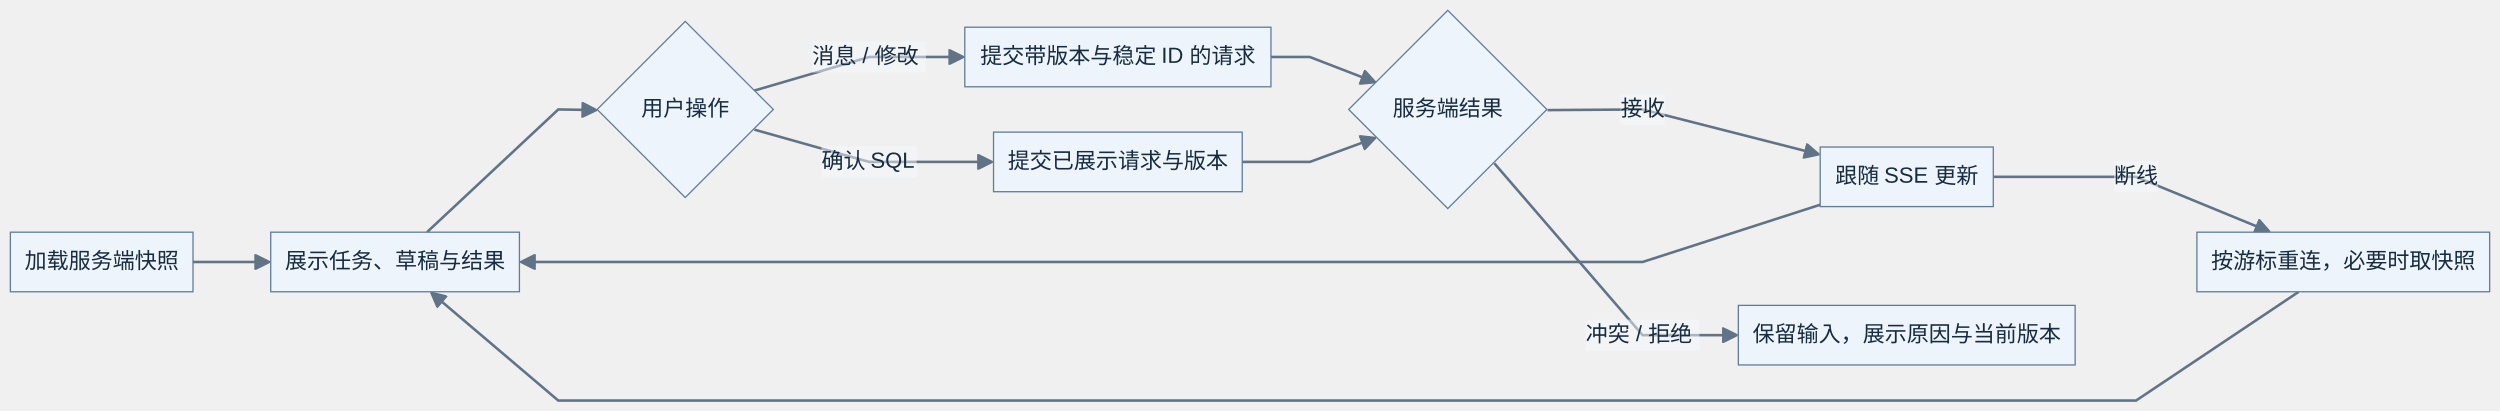
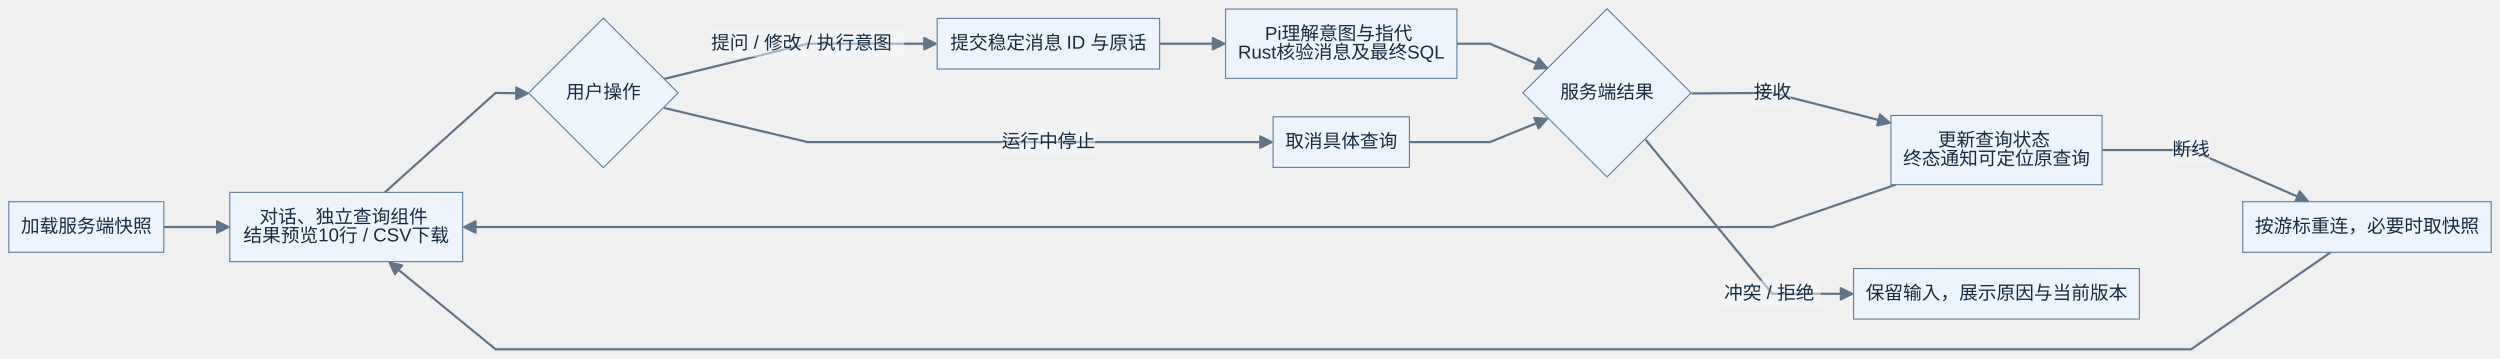
- <svg xmlns="http://www.w3.org/2000/svg" aria-roledescription="flowchart-v2" role="graphics-document document" viewBox="-8 -8 1930.016 317.25" height="317.25" width="1930.016" id="diagramF12">
+ <svg xmlns="http://www.w3.org/2000/svg" aria-roledescription="flowchart-v2" role="graphics-document document" viewBox="-8 -8 2274.094 325.75" height="325.75" width="2274.094" id="diagramF12">
  <style>#diagramF12{font-family:PingFang SC,Microsoft YaHei,Arial,sans-serif;font-size:17px;fill:#172c40;}#diagramF12 .error-icon{fill:#ffffff;}#diagramF12 .error-text{fill:#000000;stroke:#000000;}#diagramF12 .edge-thickness-normal{stroke-width:2px;}#diagramF12 .edge-thickness-thick{stroke-width:3.5px;}#diagramF12 .edge-pattern-solid{stroke-dasharray:0;}#diagramF12 .edge-pattern-dashed{stroke-dasharray:3;}#diagramF12 .edge-pattern-dotted{stroke-dasharray:2;}#diagramF12 .marker{fill:#617387;stroke:#617387;}#diagramF12 .marker.cross{stroke:#617387;}#diagramF12 svg{font-family:PingFang SC,Microsoft YaHei,Arial,sans-serif;font-size:17px;}#diagramF12 .label{font-family:PingFang SC,Microsoft YaHei,Arial,sans-serif;color:#172c40;}#diagramF12 .cluster-label text{fill:#000000;}#diagramF12 .cluster-label span,#diagramF12 p{color:#000000;}#diagramF12 .label text,#diagramF12 span,#diagramF12 p{fill:#172c40;color:#172c40;}#diagramF12 .node rect,#diagramF12 .node circle,#diagramF12 .node ellipse,#diagramF12 .node polygon,#diagramF12 .node path{fill:#eef4fb;stroke:#607c99;stroke-width:1px;}#diagramF12 .flowchart-label text{text-anchor:middle;}#diagramF12 .node .katex path{fill:#000;stroke:#000;stroke-width:1px;}#diagramF12 .node .label{text-align:center;}#diagramF12 .node.clickable{cursor:pointer;}#diagramF12 .arrowheadPath{fill:#0b0b0b;}#diagramF12 .edgePath .path{stroke:#617387;stroke-width:2.0px;}#diagramF12 .flowchart-link{stroke:#617387;fill:none;}#diagramF12 .edgeLabel{background-color:#f5f8fb;text-align:center;}#diagramF12 .edgeLabel rect{opacity:0.5;background-color:#f5f8fb;fill:#f5f8fb;}#diagramF12 .labelBkg{background-color:rgba(245, 248, 251, 0.5);}#diagramF12 .cluster rect{fill:#f7f9fc;stroke:#bccbd9;stroke-width:1px;}#diagramF12 .cluster text{fill:#000000;}#diagramF12 .cluster span,#diagramF12 p{color:#000000;}#diagramF12 div.mermaidTooltip{position:absolute;text-align:center;max-width:200px;padding:2px;font-family:PingFang SC,Microsoft YaHei,Arial,sans-serif;font-size:12px;background:#ffffff;border:1px solid hsl(0, 0%, 90%);border-radius:2px;pointer-events:none;z-index:100;}#diagramF12 .flowchartTitleText{text-anchor:middle;font-size:18px;fill:#172c40;}#diagramF12 :root{--mermaid-font-family:PingFang SC,Microsoft YaHei,Arial,sans-serif;}</style>
  <g>
    <marker orient="auto" markerHeight="12" markerWidth="12" markerUnits="userSpaceOnUse" refY="5" refX="6" viewBox="0 0 10 10" class="marker flowchart" id="diagramF12_flowchart-pointEnd">
      <path style="stroke-width: 1; stroke-dasharray: 1, 0;" class="arrowMarkerPath" d="M 0 0 L 10 5 L 0 10 z" />
    </marker>
    <marker orient="auto" markerHeight="12" markerWidth="12" markerUnits="userSpaceOnUse" refY="5" refX="4.5" viewBox="0 0 10 10" class="marker flowchart" id="diagramF12_flowchart-pointStart">
      <path style="stroke-width: 1; stroke-dasharray: 1, 0;" class="arrowMarkerPath" d="M 0 5 L 10 10 L 10 0 z" />
    </marker>
    <marker orient="auto" markerHeight="11" markerWidth="11" markerUnits="userSpaceOnUse" refY="5" refX="11" viewBox="0 0 10 10" class="marker flowchart" id="diagramF12_flowchart-circleEnd">
      <circle style="stroke-width: 1; stroke-dasharray: 1, 0;" class="arrowMarkerPath" r="5" cy="5" cx="5" />
    </marker>
    <marker orient="auto" markerHeight="11" markerWidth="11" markerUnits="userSpaceOnUse" refY="5" refX="-1" viewBox="0 0 10 10" class="marker flowchart" id="diagramF12_flowchart-circleStart">
      <circle style="stroke-width: 1; stroke-dasharray: 1, 0;" class="arrowMarkerPath" r="5" cy="5" cx="5" />
    </marker>
    <marker orient="auto" markerHeight="11" markerWidth="11" markerUnits="userSpaceOnUse" refY="5.2" refX="12" viewBox="0 0 11 11" class="marker cross flowchart" id="diagramF12_flowchart-crossEnd">
      <path style="stroke-width: 2; stroke-dasharray: 1, 0;" class="arrowMarkerPath" d="M 1,1 l 9,9 M 10,1 l -9,9" />
    </marker>
    <marker orient="auto" markerHeight="11" markerWidth="11" markerUnits="userSpaceOnUse" refY="5.2" refX="-1" viewBox="0 0 11 11" class="marker cross flowchart" id="diagramF12_flowchart-crossStart">
      <path style="stroke-width: 2; stroke-dasharray: 1, 0;" class="arrowMarkerPath" d="M 1,1 l 9,9 M 10,1 l -9,9" />
    </marker>
    <g class="root">
      <g class="clusters" />
      <g class="edgePaths">
-         <path marker-end="url(#diagramF12_flowchart-pointEnd)" style="fill:none;" class="edge-thickness-normal edge-pattern-solid flowchart-link LS-A LE-B" id="L-A-B-0" d="M141,194.25L171,194.25L195.7,194.25" />
-         <path marker-end="url(#diagramF12_flowchart-pointEnd)" style="fill:none;" class="edge-thickness-normal edge-pattern-solid flowchart-link LS-B LE-C" id="L-B-C-0" d="M321.611,171.25L423,76.5L448.201,76.913" />
-         <path marker-end="url(#diagramF12_flowchart-pointEnd)" style="fill:none;" class="edge-thickness-normal edge-pattern-solid flowchart-link LS-C LE-D" id="L-C-D-0" d="M574.402,61.902L662.914,36L731.528,36" />
-         <path marker-end="url(#diagramF12_flowchart-pointEnd)" style="fill:none;" class="edge-thickness-normal edge-pattern-solid flowchart-link LS-C LE-E" id="L-C-E-0" d="M574.402,92.098L662.914,117L753.708,117" />
-         <path marker-end="url(#diagramF12_flowchart-pointEnd)" style="fill:none;" class="edge-thickness-normal edge-pattern-solid flowchart-link LS-D LE-F" id="L-D-F-0" d="M973.188,36L1003.188,36L1049.82,54.014" />
-         <path marker-end="url(#diagramF12_flowchart-pointEnd)" style="fill:none;" class="edge-thickness-normal edge-pattern-solid flowchart-link LS-E LE-F" id="L-E-F-0" d="M951.008,117L1003.188,117L1049.788,99.902" />
-         <path marker-end="url(#diagramF12_flowchart-pointEnd)" style="fill:none;" class="edge-thickness-normal edge-pattern-solid flowchart-link LS-F LE-G" id="L-F-G-0" d="M1186.688,77L1260.102,76.5L1392.06,110.151" />
-         <path marker-end="url(#diagramF12_flowchart-pointEnd)" style="fill:none;" class="edge-thickness-normal edge-pattern-solid flowchart-link LS-F LE-H" id="L-F-H-0" d="M1145.629,118.058L1260.102,250.75L1328.716,250.75" />
-         <path marker-end="url(#diagramF12_flowchart-pointEnd)" style="fill:none;" class="edge-thickness-normal edge-pattern-solid flowchart-link LS-G LE-B" id="L-G-B-0" d="M1397.195,150.046L1260.102,194.25L1109.688,194.25L1003.188,194.25L855.008,194.25L662.914,194.25L521,194.25L423,194.25L398.3,194.25" />
-         <path marker-end="url(#diagramF12_flowchart-pointEnd)" style="fill:none;" class="edge-thickness-normal edge-pattern-solid flowchart-link LS-G LE-I" id="L-G-I-0" d="M1530.836,128.5L1641.016,128.5L1740.144,169.235" />
-         <path marker-end="url(#diagramF12_flowchart-pointEnd)" style="fill:none;" class="edge-thickness-normal edge-pattern-solid flowchart-link LS-I LE-B" id="L-I-B-0" d="M1766.623,217.25L1641.016,301.25L1464.016,301.25L1260.102,301.25L1109.688,301.25L1003.188,301.25L855.008,301.25L662.914,301.25L521,301.25L423,301.25L328.124,220.681" />
+         <path marker-end="url(#diagramF12_flowchart-pointEnd)" style="fill:none;" class="edge-thickness-normal edge-pattern-solid flowchart-link LS-A LE-B" id="L-A-B-0" d="M141,198.5L171,198.5L195.7,198.5" />
+         <path marker-end="url(#diagramF12_flowchart-pointEnd)" style="fill:none;" class="edge-thickness-normal edge-pattern-solid flowchart-link LS-B LE-C" id="L-B-C-0" d="M342.007,167L442.828,76.5L468.029,76.913" />
+         <path marker-end="url(#diagramF12_flowchart-pointEnd)" style="fill:none;" class="edge-thickness-normal edge-pattern-solid flowchart-link LS-C LE-D" id="L-C-D-0" d="M596.131,63.803L726.656,31.75L839.184,31.75" />
+         <path marker-end="url(#diagramF12_flowchart-pointEnd)" style="fill:none;" class="edge-thickness-normal edge-pattern-solid flowchart-link LS-C LE-E" id="L-C-E-0" d="M596.131,90.197L726.656,121.25L945.664,121.25L1076.844,121.25L1144.755,121.25" />
+         <path marker-end="url(#diagramF12_flowchart-pointEnd)" style="fill:none;" class="edge-thickness-normal edge-pattern-solid flowchart-link LS-D LE-Pi" id="L-D-Pi-0" d="M1046.844,31.75L1076.844,31.75L1101.544,31.75" />
+         <path marker-end="url(#diagramF12_flowchart-pointEnd)" style="fill:none;" class="edge-thickness-normal edge-pattern-solid flowchart-link LS-Pi LE-F" id="L-Pi-F-0" d="M1317.266,31.75L1347.266,31.75L1395.523,52.29" />
+         <path marker-end="url(#diagramF12_flowchart-pointEnd)" style="fill:none;" class="edge-thickness-normal edge-pattern-solid flowchart-link LS-E LE-F" id="L-E-F-0" d="M1274.055,121.25L1347.266,121.25L1395.49,101.631" />
+         <path marker-end="url(#diagramF12_flowchart-pointEnd)" style="fill:none;" class="edge-thickness-normal edge-pattern-solid flowchart-link LS-F LE-G" id="L-F-G-0" d="M1530.766,77L1604.18,76.5L1706.958,102.709" />
+         <path marker-end="url(#diagramF12_flowchart-pointEnd)" style="fill:none;" class="edge-thickness-normal edge-pattern-solid flowchart-link LS-F LE-H" id="L-F-H-0" d="M1488.803,118.962L1604.18,259.25L1672.794,259.25" />
+         <path marker-end="url(#diagramF12_flowchart-pointEnd)" style="fill:none;" class="edge-thickness-normal edge-pattern-solid flowchart-link LS-G LE-B" id="L-G-B-0" d="M1716.332,160L1604.18,198.5L1453.766,198.5L1347.266,198.5L1212.055,198.5L1076.844,198.5L945.664,198.5L726.656,198.5L540.828,198.5L442.828,198.5L418.128,198.5" />
+         <path marker-end="url(#diagramF12_flowchart-pointEnd)" style="fill:none;" class="edge-thickness-normal edge-pattern-solid flowchart-link LS-G LE-I" id="L-G-I-0" d="M1904.094,128.5L1985.094,128.5L2087.667,173.376" />
+         <path marker-end="url(#diagramF12_flowchart-pointEnd)" style="fill:none;" class="edge-thickness-normal edge-pattern-solid flowchart-link LS-I LE-B" id="L-I-B-0" d="M2112.015,221.5L1985.094,309.75L1808.094,309.75L1604.18,309.75L1453.766,309.75L1347.266,309.75L1212.055,309.75L1076.844,309.75L945.664,309.75L726.656,309.75L540.828,309.75L442.828,309.75L349.499,233.357" />
      </g>
      <g class="edgeLabels">
        <g class="edgeLabel">
          <g transform="translate(0, 0)" class="label">
            <rect height="0" width="0" ry="0" rx="0" />
            <text style="">
              <tspan class="row" x="0" dy="1em" xml:space="preserve" />
            </text>
          </g>
        </g>
        <g class="edgeLabel">
          <g transform="translate(0, 0)" class="label">
            <rect height="0" width="0" ry="0" rx="0" />
            <text style="">
              <tspan class="row" x="0" dy="1em" xml:space="preserve" />
            </text>
          </g>
        </g>
-         <g transform="translate(662.9141, 36)" class="edgeLabel">
+         <g transform="translate(726.6562, 31.75)" class="edgeLabel">
+           <g transform="translate(-87.82812, -12)" class="label">
+             <rect height="24" width="175.656" ry="0" rx="0" />
+             <text style="">
+               <tspan class="row" x="0" dy="1em" xml:space="preserve">提问 / 修改 / 执行意图</tspan>
+             </text>
+           </g>
+         </g>
+         <g transform="translate(945.6641, 121.25)" class="edgeLabel">
+           <g transform="translate(-42.5, -12)" class="label">
+             <rect height="24" width="85" ry="0" rx="0" />
+             <text style="">
+               <tspan class="row" x="0" dy="1em" xml:space="preserve">运行中停止</tspan>
+             </text>
+           </g>
+         </g>
+         <g class="edgeLabel">
+           <g transform="translate(0, 0)" class="label">
+             <rect height="0" width="0" ry="0" rx="0" />
+             <text style="">
+               <tspan class="row" x="0" dy="1em" xml:space="preserve" />
+             </text>
+           </g>
+         </g>
+         <g class="edgeLabel">
+           <g transform="translate(0, 0)" class="label">
+             <rect height="0" width="0" ry="0" rx="0" />
+             <text style="">
+               <tspan class="row" x="0" dy="1em" xml:space="preserve" />
+             </text>
+           </g>
+         </g>
+         <g class="edgeLabel">
+           <g transform="translate(0, 0)" class="label">
+             <rect height="0" width="0" ry="0" rx="0" />
+             <text style="">
+               <tspan class="row" x="0" dy="1em" xml:space="preserve" />
+             </text>
+           </g>
+         </g>
+         <g transform="translate(1604.18, 76.5)" class="edgeLabel">
+           <g transform="translate(-17, -12)" class="label">
+             <rect height="24" width="34" ry="0" rx="0" />
+             <text style="">
+               <tspan class="row" x="0" dy="1em" xml:space="preserve">接收</tspan>
+             </text>
+           </g>
+         </g>
+         <g transform="translate(1604.18, 259.25)" class="edgeLabel">
          <g transform="translate(-43.91406, -12)" class="label">
            <rect height="24" width="87.828" ry="0" rx="0" />
            <text style="">
-               <tspan class="row" x="0" dy="1em" xml:space="preserve">消息 / 修改</tspan>
-             </text>
-           </g>
-         </g>
-         <g transform="translate(662.9141, 117)" class="edgeLabel">
-           <g transform="translate(-36.72656, -12)" class="label">
-             <rect height="24" width="73.453" ry="0" rx="0" />
-             <text style="">
-               <tspan class="row" x="0" dy="1em" xml:space="preserve">确认 SQL</tspan>
-             </text>
-           </g>
-         </g>
-         <g class="edgeLabel">
-           <g transform="translate(0, 0)" class="label">
-             <rect height="0" width="0" ry="0" rx="0" />
-             <text style="">
-               <tspan class="row" x="0" dy="1em" xml:space="preserve" />
-             </text>
-           </g>
-         </g>
-         <g class="edgeLabel">
-           <g transform="translate(0, 0)" class="label">
-             <rect height="0" width="0" ry="0" rx="0" />
-             <text style="">
-               <tspan class="row" x="0" dy="1em" xml:space="preserve" />
-             </text>
-           </g>
-         </g>
-         <g transform="translate(1260.102, 76.5)" class="edgeLabel">
+               <tspan class="row" x="0" dy="1em" xml:space="preserve">冲突 / 拒绝</tspan>
+             </text>
+           </g>
+         </g>
+         <g class="edgeLabel">
+           <g transform="translate(0, 0)" class="label">
+             <rect height="0" width="0" ry="0" rx="0" />
+             <text style="">
+               <tspan class="row" x="0" dy="1em" xml:space="preserve" />
+             </text>
+           </g>
+         </g>
+         <g transform="translate(1985.094, 128.5)" class="edgeLabel">
          <g transform="translate(-17, -12)" class="label">
            <rect height="24" width="34" ry="0" rx="0" />
            <text style="">
-               <tspan class="row" x="0" dy="1em" xml:space="preserve">接收</tspan>
-             </text>
-           </g>
-         </g>
-         <g transform="translate(1260.102, 250.75)" class="edgeLabel">
-           <g transform="translate(-43.91406, -12)" class="label">
-             <rect height="24" width="87.828" ry="0" rx="0" />
-             <text style="">
-               <tspan class="row" x="0" dy="1em" xml:space="preserve">冲突 / 拒绝</tspan>
-             </text>
-           </g>
-         </g>
-         <g class="edgeLabel">
-           <g transform="translate(0, 0)" class="label">
-             <rect height="0" width="0" ry="0" rx="0" />
-             <text style="">
-               <tspan class="row" x="0" dy="1em" xml:space="preserve" />
-             </text>
-           </g>
-         </g>
-         <g transform="translate(1641.016, 128.5)" class="edgeLabel">
-           <g transform="translate(-17, -12)" class="label">
-             <rect height="24" width="34" ry="0" rx="0" />
-             <text style="">
              <tspan class="row" x="0" dy="1em" xml:space="preserve">断线</tspan>
            </text>
          </g>
        </g>
        <g class="edgeLabel">
          <g transform="translate(0, 0)" class="label">
            <rect height="0" width="0" ry="0" rx="0" />
            <text style="">
              <tspan class="row" x="0" dy="1em" xml:space="preserve" />
            </text>
          </g>
        </g>
      </g>
      <g class="nodes">
-         <g transform="translate(70.5, 194.25)" data-id="A" data-node="true" id="flowchart-A-430" class="node default default flowchart-label">
+         <g transform="translate(70.5, 198.5)" data-id="A" data-node="true" id="flowchart-A-444" class="node default default flowchart-label">
          <rect height="46" width="141" y="-23" x="-70.5" ry="0" rx="0" style="" class="basic label-container" />
          <g transform="translate(0, -12)" style="" class="label">
            <rect />
            <text style="">
              <tspan class="row" x="0" dy="1em" xml:space="preserve">加载服务端快照</tspan>
            </text>
          </g>
        </g>
-         <g transform="translate(297, 194.25)" data-id="B" data-node="true" id="flowchart-B-431" class="node default default flowchart-label">
-           <rect height="46" width="192" y="-23" x="-96" ry="0" rx="0" style="" class="basic label-container" />
-           <g transform="translate(0, -12)" style="" class="label">
-             <rect />
-             <text style="">
-               <tspan class="row" x="0" dy="1em" xml:space="preserve">展示任务、草稿与结果</tspan>
-             </text>
-           </g>
-         </g>
-         <g transform="translate(521, 76.5)" data-id="C" data-node="true" id="flowchart-C-433" class="node default default flowchart-label">
+         <g transform="translate(306.9141, 198.5)" data-id="B" data-node="true" id="flowchart-B-445" class="node default default flowchart-label">
+           <rect height="63" width="211.828" y="-31.5" x="-105.914" ry="0" rx="0" style="" class="basic label-container" />
+           <g transform="translate(0, -20.5)" style="" class="label">
+             <rect />
+             <text style="">
+               <tspan class="row" x="0" dy="1em" xml:space="preserve">对话、独立查询组件</tspan>
+               <tspan class="row" x="0" dy="1em" xml:space="preserve">结果预览10行 / CSV下载</tspan>
+             </text>
+           </g>
+         </g>
+         <g transform="translate(540.8281, 76.5)" data-id="C" data-node="true" id="flowchart-C-447" class="node default default flowchart-label">
          <polygon style="" transform="translate(-68,68)" class="label-container" points="68,0 136,-68 68,-136 0,-68" />
          <g transform="translate(0, -12)" style="" class="label">
            <rect />
            <text style="">
              <tspan class="row" x="0" dy="1em" xml:space="preserve">用户操作</tspan>
            </text>
          </g>
        </g>
-         <g transform="translate(855.0078, 36)" data-id="D" data-node="true" id="flowchart-D-435" class="node default default flowchart-label">
-           <rect height="46" width="236.359" y="-23" x="-118.18" ry="0" rx="0" style="" class="basic label-container" />
-           <g transform="translate(0, -12)" style="" class="label">
-             <rect />
-             <text style="">
-               <tspan class="row" x="0" dy="1em" xml:space="preserve">提交带版本与稳定 ID 的请求</tspan>
-             </text>
-           </g>
-         </g>
-         <g transform="translate(855.0078, 117)" data-id="E" data-node="true" id="flowchart-E-437" class="node default default flowchart-label">
-           <rect height="46" width="192" y="-23" x="-96" ry="0" rx="0" style="" class="basic label-container" />
-           <g transform="translate(0, -12)" style="" class="label">
-             <rect />
-             <text style="">
-               <tspan class="row" x="0" dy="1em" xml:space="preserve">提交已展示请求与版本</tspan>
-             </text>
-           </g>
-         </g>
-         <g transform="translate(1109.688, 76.5)" data-id="F" data-node="true" id="flowchart-F-440" class="node default default flowchart-label">
+         <g transform="translate(945.6641, 31.75)" data-id="D" data-node="true" id="flowchart-D-449" class="node default default flowchart-label">
+           <rect height="46" width="202.359" y="-23" x="-101.18" ry="0" rx="0" style="" class="basic label-container" />
+           <g transform="translate(0, -12)" style="" class="label">
+             <rect />
+             <text style="">
+               <tspan class="row" x="0" dy="1em" xml:space="preserve">提交稳定消息 ID 与原话</tspan>
+             </text>
+           </g>
+         </g>
+         <g transform="translate(1212.055, 121.25)" data-id="E" data-node="true" id="flowchart-E-451" class="node default default flowchart-label">
+           <rect height="46" width="124" y="-23" x="-62" ry="0" rx="0" style="" class="basic label-container" />
+           <g transform="translate(0, -12)" style="" class="label">
+             <rect />
+             <text style="">
+               <tspan class="row" x="0" dy="1em" xml:space="preserve">取消具体查询</tspan>
+             </text>
+           </g>
+         </g>
+         <g transform="translate(1212.055, 31.75)" data-id="Pi" data-node="true" id="flowchart-Pi-453" class="node default default flowchart-label">
+           <rect height="63" width="210.422" y="-31.5" x="-105.211" ry="0" rx="0" style="" class="basic label-container" />
+           <g transform="translate(0, -20.5)" style="" class="label">
+             <rect />
+             <text style="">
+               <tspan class="row" x="0" dy="1em" xml:space="preserve">Pi理解意图与指代</tspan>
+               <tspan class="row" x="0" dy="1em" xml:space="preserve">Rust核验消息及最终SQL</tspan>
+             </text>
+           </g>
+         </g>
+         <g transform="translate(1453.766, 76.5)" data-id="F" data-node="true" id="flowchart-F-456" class="node default default flowchart-label">
          <polygon style="" transform="translate(-76.5,76.5)" class="label-container" points="76.5,0 153,-76.5 76.5,-153 0,-76.5" />
          <g transform="translate(0, -12)" style="" class="label">
            <rect />
            <text style="">
              <tspan class="row" x="0" dy="1em" xml:space="preserve">服务端结果</tspan>
            </text>
          </g>
        </g>
-         <g transform="translate(1464.016, 128.5)" data-id="G" data-node="true" id="flowchart-G-442" class="node default default flowchart-label">
-           <rect height="46" width="133.641" y="-23" x="-66.82" ry="0" rx="0" style="" class="basic label-container" />
-           <g transform="translate(0, -12)" style="" class="label">
-             <rect />
-             <text style="">
-               <tspan class="row" x="0" dy="1em" xml:space="preserve">跟随 SSE 更新</tspan>
-             </text>
-           </g>
-         </g>
-         <g transform="translate(1464.016, 250.75)" data-id="H" data-node="true" id="flowchart-H-444" class="node default default flowchart-label">
+         <g transform="translate(1808.094, 128.5)" data-id="G" data-node="true" id="flowchart-G-458" class="node default default flowchart-label">
+           <rect height="63" width="192" y="-31.5" x="-96" ry="0" rx="0" style="" class="basic label-container" />
+           <g transform="translate(0, -20.5)" style="" class="label">
+             <rect />
+             <text style="">
+               <tspan class="row" x="0" dy="1em" xml:space="preserve">更新查询状态</tspan>
+               <tspan class="row" x="0" dy="1em" xml:space="preserve">终态通知可定位原查询</tspan>
+             </text>
+           </g>
+         </g>
+         <g transform="translate(1808.094, 259.25)" data-id="H" data-node="true" id="flowchart-H-460" class="node default default flowchart-label">
          <rect height="46" width="260" y="-23" x="-130" ry="0" rx="0" style="" class="basic label-container" />
          <g transform="translate(0, -12)" style="" class="label">
            <rect />
            <text style="">
              <tspan class="row" x="0" dy="1em" xml:space="preserve">保留输入，展示原因与当前版本</tspan>
            </text>
          </g>
        </g>
-         <g transform="translate(1801.016, 194.25)" data-id="I" data-node="true" id="flowchart-I-448" class="node default default flowchart-label">
+         <g transform="translate(2145.094, 198.5)" data-id="I" data-node="true" id="flowchart-I-464" class="node default default flowchart-label">
          <rect height="46" width="226" y="-23" x="-113" ry="0" rx="0" style="" class="basic label-container" />
          <g transform="translate(0, -12)" style="" class="label">
            <rect />
            <text style="">
              <tspan class="row" x="0" dy="1em" xml:space="preserve">按游标重连，必要时取快照</tspan>
            </text>
          </g>
        </g>
      </g>
    </g>
  </g>
</svg>
